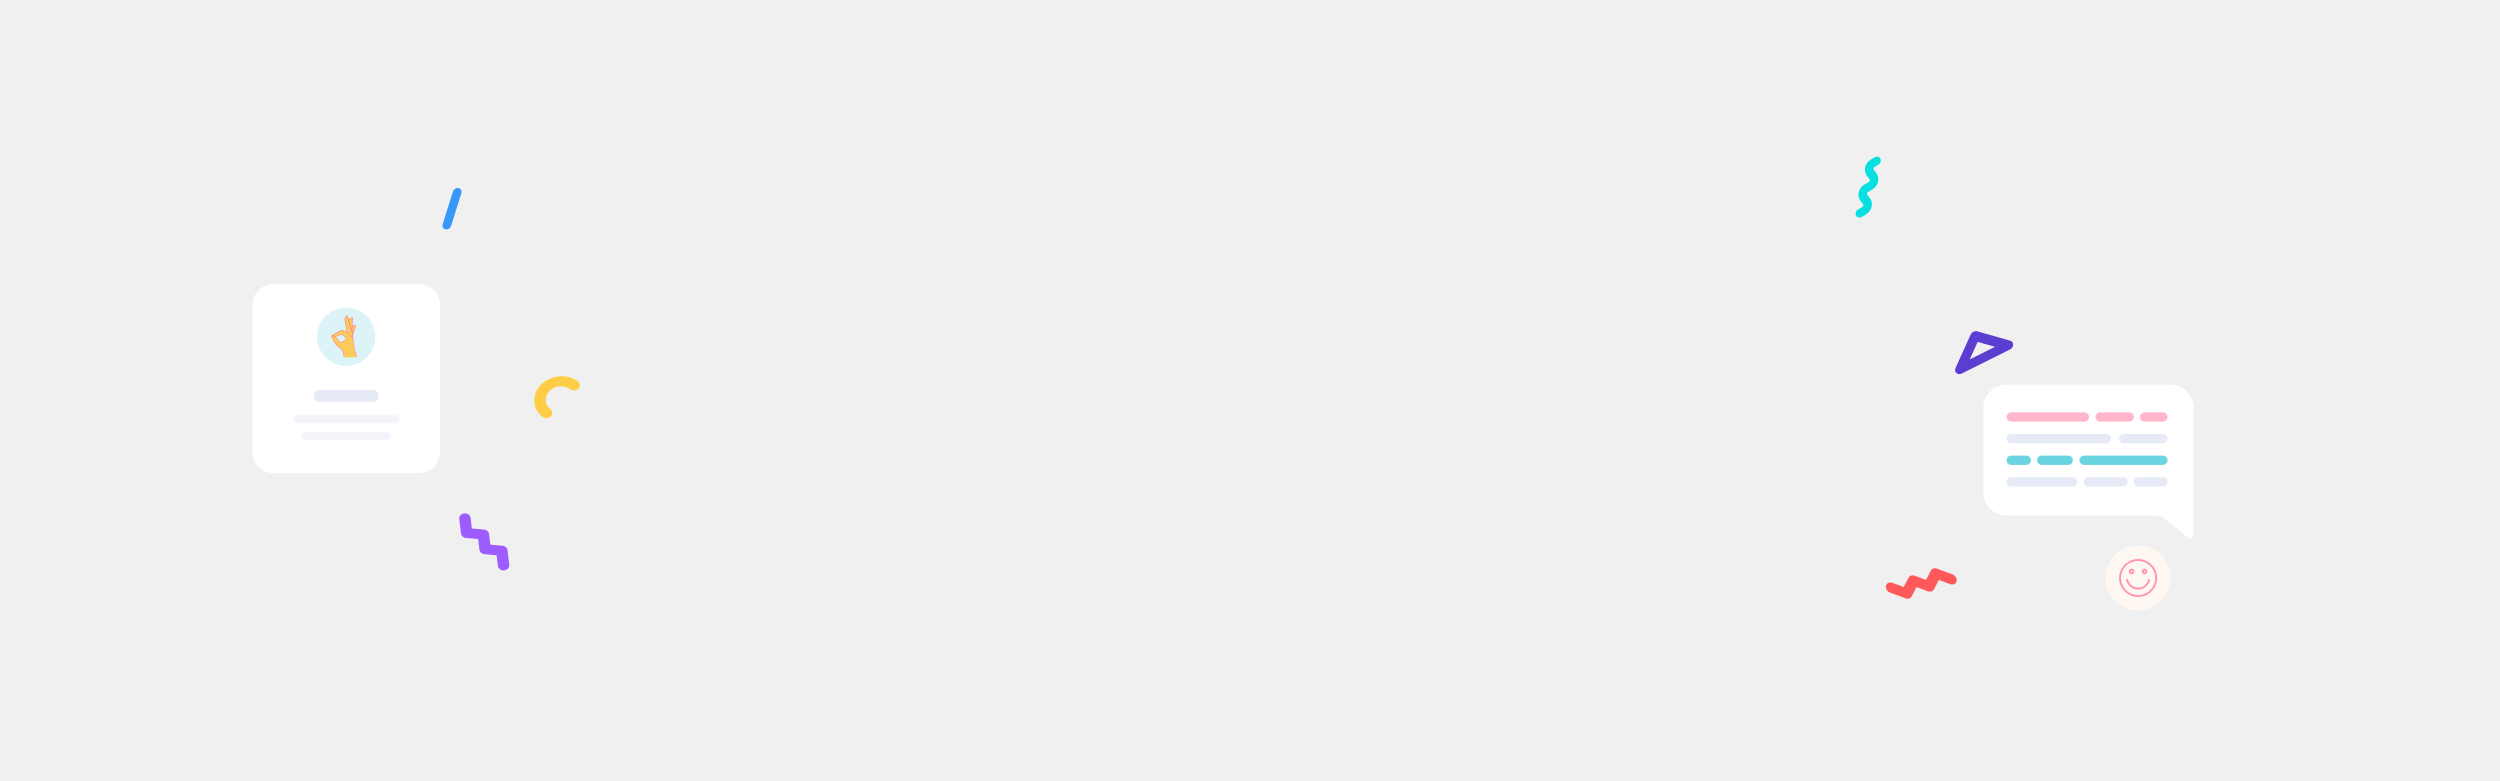
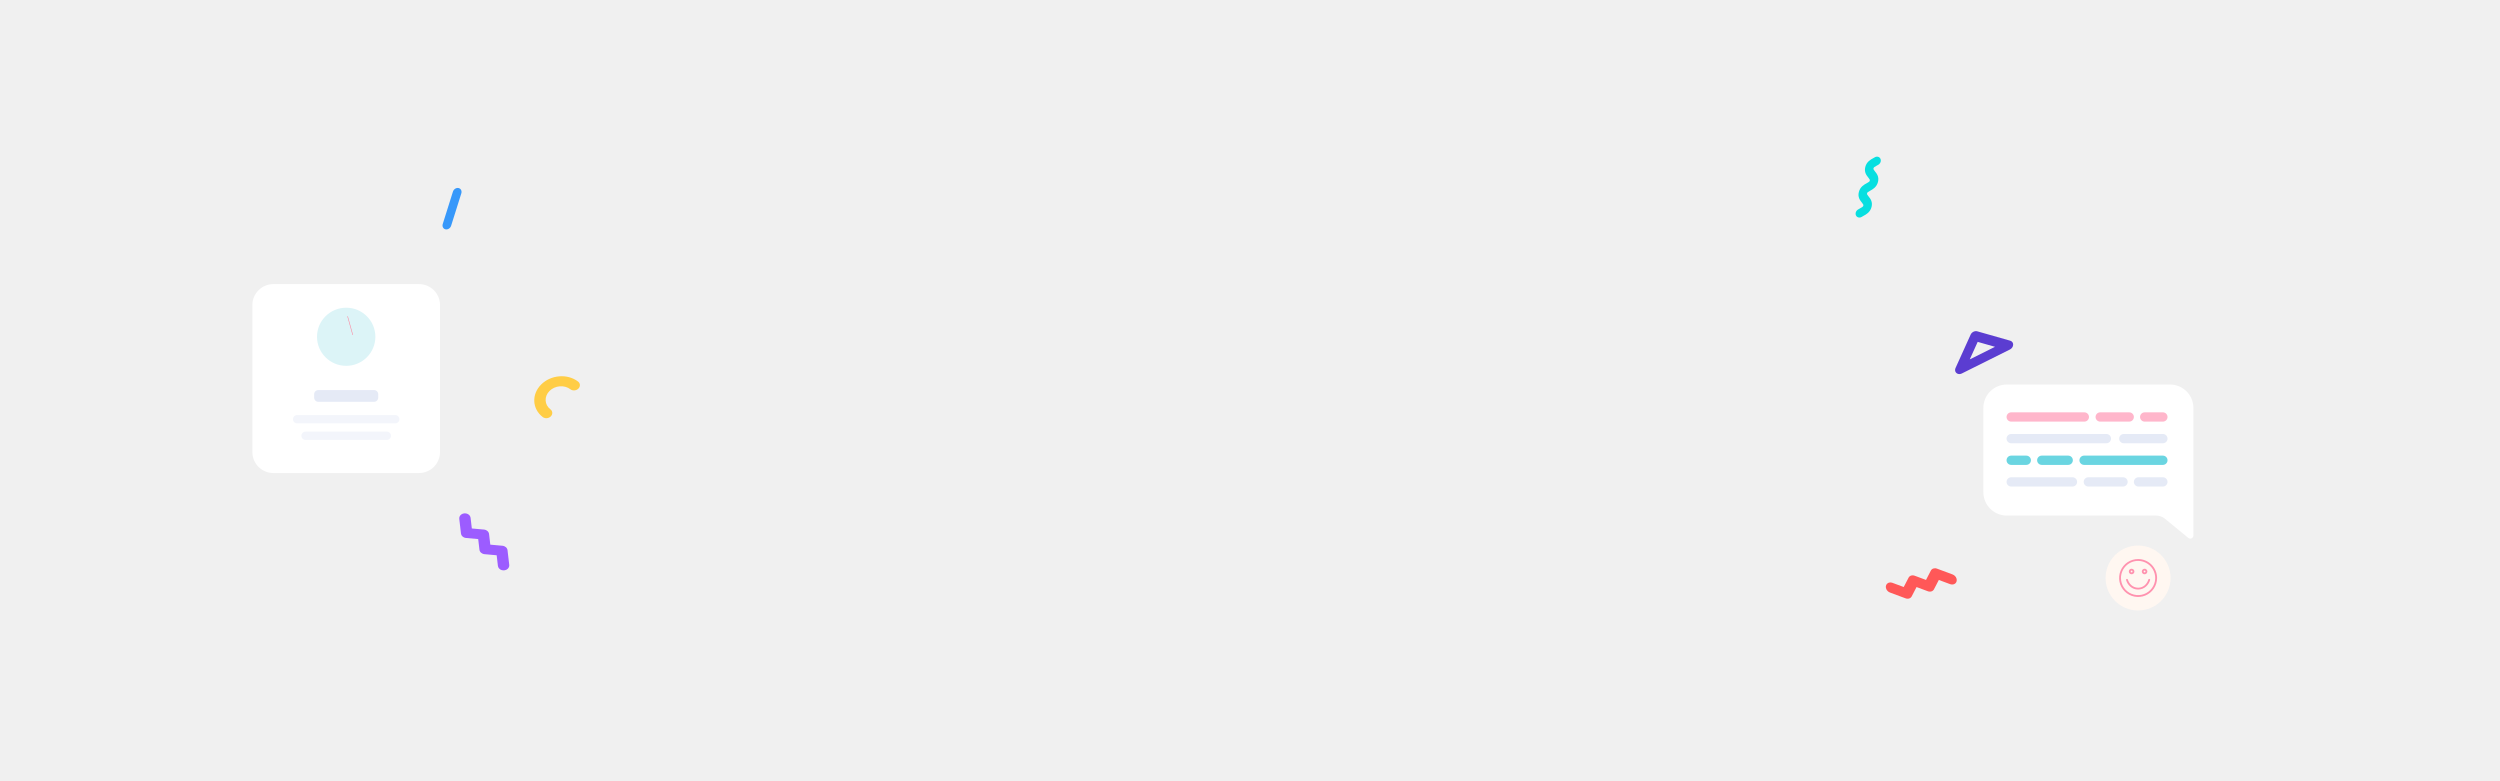
<svg xmlns="http://www.w3.org/2000/svg" width="1892" height="591" viewBox="0 0 1892 591" fill="none">
  <path d="M1406.69 164.62C1405.42 164.418 1404.48 163.426 1404.33 162.115C1404.17 160.804 1404.83 159.438 1405.99 158.667C1406.65 158.231 1407.31 157.871 1407.9 157.553C1409.65 156.602 1409.99 156.32 1410.16 155.662C1410.33 155.003 1410.16 154.641 1409.01 153.231C1407.72 151.642 1405.77 149.241 1406.79 145.285C1407.8 141.33 1410.79 139.711 1412.77 138.639C1414.52 137.688 1414.86 137.405 1415.03 136.747C1415.2 136.089 1415.03 135.725 1413.88 134.312C1412.59 132.723 1410.64 130.321 1411.65 126.366C1412.67 122.411 1415.66 120.79 1417.64 119.718C1418.04 119.499 1418.42 119.292 1418.76 119.086C1420.35 118.101 1422.28 118.541 1423.07 120.068C1423.86 121.596 1423.21 123.633 1421.62 124.618C1421.11 124.935 1420.62 125.2 1420.14 125.459C1418.39 126.41 1418.05 126.692 1417.88 127.354C1417.71 128.015 1417.88 128.376 1419.02 129.789C1420.32 131.378 1422.27 133.78 1421.25 137.735C1420.23 141.69 1417.25 143.309 1415.27 144.382C1413.52 145.333 1413.18 145.616 1413.01 146.274C1412.84 146.931 1413.01 147.295 1414.16 148.705C1415.45 150.293 1417.4 152.695 1416.38 156.649C1415.37 160.604 1412.38 162.224 1410.4 163.297C1409.91 163.564 1409.44 163.817 1409.06 164.068C1408.34 164.55 1407.49 164.747 1406.69 164.62Z" fill="#07DFE0" />
  <path d="M1427.6 445.923C1426.91 444.462 1427.09 442.871 1428.07 441.837C1429.06 440.802 1430.66 440.507 1432.2 441.08L1440.74 444.26L1444.41 437.191C1445.23 435.628 1447.16 435.012 1449.05 435.714L1457.6 438.894L1461.27 431.825C1462.09 430.262 1464.02 429.645 1465.91 430.348L1477.7 434.735C1479.13 435.265 1480.27 436.455 1480.69 437.858C1481.12 439.26 1480.77 440.661 1479.77 441.534C1478.77 442.406 1477.28 442.617 1475.85 442.087L1467.31 438.909L1463.63 445.979C1462.81 447.542 1460.88 448.159 1458.99 447.456L1450.44 444.277L1446.77 451.345C1445.96 452.908 1444.02 453.525 1442.13 452.822L1430.34 448.433C1429.15 447.986 1428.14 447.064 1427.6 445.923Z" fill="#FF5858" />
  <path d="M1481.8 282.947C1479.92 282.386 1479.09 280.389 1479.96 278.47L1491.37 253.258C1492.24 251.325 1494.5 250.198 1496.41 250.742L1521.34 257.84C1522.74 258.238 1523.62 259.451 1523.56 260.912C1523.51 262.373 1522.53 263.795 1521.09 264.515L1484.75 282.63C1483.79 283.108 1482.73 283.222 1481.8 282.947ZM1496.71 258.732L1490.71 271.988L1509.82 262.464L1496.71 258.732Z" fill="#5B3DD1" />
  <path d="M384.146 430.564C382.969 431.594 381.222 431.939 379.656 431.45C378.09 430.962 376.984 429.726 376.814 428.276L375.874 420.225L366.689 419.399C364.657 419.216 363.051 417.808 362.842 416.026L361.9 407.972L352.714 407.145C350.682 406.963 349.076 405.554 348.867 403.772L347.566 392.658C347.409 391.315 348.081 390.001 349.328 389.21C350.576 388.42 352.21 388.273 353.614 388.825C355.019 389.377 355.981 390.544 356.139 391.887L357.085 399.944L366.274 400.774C368.306 400.957 369.912 402.365 370.121 404.146L371.063 412.2L380.248 413.026C382.28 413.209 383.887 414.617 384.095 416.399L385.392 427.51C385.522 428.641 385.065 429.763 384.146 430.564Z" fill="#9C5CFF" />
  <path d="M437.738 294.097C436.968 294.871 435.896 295.359 434.756 295.453C433.616 295.547 432.502 295.238 431.66 294.596C427.101 291.118 420.025 291.699 415.857 295.894C411.689 300.088 412.006 306.307 416.565 309.784C418.319 311.122 418.441 313.513 416.838 315.127C415.234 316.74 412.513 316.963 410.76 315.626C402.693 309.474 402.132 298.471 409.507 291.05C416.881 283.63 429.399 282.602 437.466 288.754C438.308 289.396 438.81 290.32 438.861 291.322C438.912 292.324 438.508 293.322 437.738 294.097Z" fill="#FFCD45" />
  <path d="M337.174 173.57C336.332 173.394 335.637 172.868 335.242 172.107C334.848 171.345 334.786 170.411 335.07 169.509L342.774 145.041C343.365 143.164 345.265 141.938 347.018 142.303C348.771 142.668 349.713 144.485 349.122 146.362L341.418 170.83C341.135 171.732 340.528 172.527 339.732 173.041C338.936 173.555 338.016 173.745 337.174 173.57Z" fill="#3798FA" />
  <path d="M1618.11 462C1631.69 462 1642.7 451.002 1642.7 437.435C1642.7 423.868 1631.69 412.87 1618.11 412.87C1604.53 412.87 1593.52 423.868 1593.52 437.435C1593.52 451.002 1604.53 462 1618.11 462Z" fill="#FFF7F1" />
  <path d="M1656.15 407.14L1638.42 392.564C1636.49 390.998 1634.08 390.155 1631.59 390.182H1518.73C1514.03 390.182 1509.52 388.316 1506.19 384.994C1502.87 381.673 1501 377.168 1501 372.471V308.711C1501 304.014 1502.87 299.509 1506.19 296.187C1509.52 292.866 1514.03 291 1518.73 291H1642.24C1646.94 291 1651.45 292.866 1654.78 296.187C1658.11 299.509 1659.97 304.014 1659.97 308.711V405.236C1659.97 405.679 1659.85 406.114 1659.62 406.491C1659.38 406.868 1659.05 407.172 1658.65 407.37C1658.26 407.568 1657.81 407.651 1657.37 407.61C1656.93 407.57 1656.51 407.407 1656.15 407.14V407.14Z" fill="white" />
  <path d="M1577.43 312.058H1522.08C1520.14 312.058 1518.57 313.629 1518.57 315.565V315.574C1518.57 317.511 1520.14 319.081 1522.08 319.081H1577.43C1579.37 319.081 1580.94 317.511 1580.94 315.574V315.565C1580.94 313.629 1579.37 312.058 1577.43 312.058Z" fill="#FFB6CB" />
  <path d="M1611.4 312.058H1589.43C1587.49 312.058 1585.92 313.629 1585.92 315.565V315.574C1585.92 317.511 1587.49 319.081 1589.43 319.081H1611.4C1613.34 319.081 1614.91 317.511 1614.91 315.574V315.565C1614.91 313.629 1613.34 312.058 1611.4 312.058Z" fill="#FFB6CB" />
  <path d="M1636.87 312.058H1623.1C1621.16 312.058 1619.59 313.629 1619.59 315.565V315.574C1619.59 317.511 1621.16 319.081 1623.1 319.081H1636.87C1638.81 319.081 1640.38 317.511 1640.38 315.574V315.565C1640.38 313.629 1638.81 312.058 1636.87 312.058Z" fill="#FFB6CB" />
  <path d="M1594.11 328.441H1522.08C1520.14 328.441 1518.57 330.011 1518.57 331.948V331.957C1518.57 333.894 1520.14 335.464 1522.08 335.464H1594.11C1596.05 335.464 1597.62 333.894 1597.62 331.957V331.948C1597.62 330.011 1596.05 328.441 1594.11 328.441Z" fill="#E5EAF6" />
  <path d="M1636.87 328.441H1607.29C1605.35 328.441 1603.78 330.011 1603.78 331.948V331.957C1603.78 333.894 1605.35 335.464 1607.29 335.464H1636.87C1638.81 335.464 1640.38 333.894 1640.38 331.957V331.948C1640.38 330.011 1638.81 328.441 1636.87 328.441Z" fill="#E5EAF6" />
  <path d="M1577.23 351.837H1636.87C1638.81 351.837 1640.38 350.267 1640.38 348.331V348.322C1640.38 346.385 1638.81 344.815 1636.87 344.815H1577.23C1575.29 344.815 1573.72 346.385 1573.72 348.322V348.331C1573.72 350.267 1575.29 351.837 1577.23 351.837Z" fill="#6AD5E1" />
  <path d="M1545.2 351.837H1565.22C1567.16 351.837 1568.73 350.267 1568.73 348.331V348.322C1568.73 346.385 1567.16 344.815 1565.22 344.815H1545.2C1543.27 344.815 1541.69 346.385 1541.69 348.322V348.331C1541.69 350.267 1543.27 351.837 1545.2 351.837Z" fill="#6AD5E1" />
  <path d="M1522.07 351.837H1533.5C1535.44 351.837 1537.01 350.267 1537.01 348.331V348.322C1537.01 346.385 1535.44 344.815 1533.5 344.815H1522.07C1520.14 344.815 1518.56 346.385 1518.56 348.322V348.331C1518.56 350.267 1520.14 351.837 1522.07 351.837Z" fill="#6AD5E1" />
  <path d="M1568.45 361.198H1522.08C1520.14 361.198 1518.57 362.768 1518.57 364.704V364.713C1518.57 366.65 1520.14 368.22 1522.08 368.22H1568.45C1570.39 368.22 1571.96 366.65 1571.96 364.713V364.704C1571.96 362.768 1570.39 361.198 1568.45 361.198Z" fill="#E5EAF6" />
  <path d="M1606.71 361.198H1580.45C1578.51 361.198 1576.94 362.768 1576.94 364.704V364.713C1576.94 366.65 1578.51 368.22 1580.45 368.22H1606.71C1608.65 368.22 1610.22 366.65 1610.22 364.713V364.704C1610.22 362.768 1608.65 361.198 1606.71 361.198Z" fill="#E5EAF6" />
  <path d="M1636.87 361.198H1618.42C1616.48 361.198 1614.91 362.768 1614.91 364.704V364.713C1614.91 366.65 1616.48 368.22 1618.42 368.22H1636.87C1638.81 368.22 1640.38 366.65 1640.38 364.713V364.704C1640.38 362.768 1638.81 361.198 1636.87 361.198Z" fill="#E5EAF6" />
  <path d="M1618.11 424.488C1620.67 424.488 1623.18 425.247 1625.31 426.67C1627.44 428.093 1629.1 430.115 1630.08 432.48C1631.07 434.846 1631.32 437.449 1630.82 439.961C1630.32 442.472 1629.09 444.779 1627.27 446.589C1625.46 448.4 1623.15 449.633 1620.64 450.133C1618.12 450.632 1615.52 450.376 1613.15 449.396C1610.78 448.416 1608.76 446.757 1607.33 444.628C1605.91 442.498 1605.15 439.995 1605.15 437.435C1605.14 435.734 1605.48 434.049 1606.13 432.477C1606.78 430.906 1607.73 429.477 1608.94 428.275C1610.14 427.072 1611.57 426.119 1613.15 425.469C1614.72 424.819 1616.41 424.486 1618.11 424.488V424.488ZM1618.11 423.08C1615.27 423.08 1612.49 423.922 1610.12 425.499C1607.76 427.077 1605.92 429.318 1604.83 431.941C1603.74 434.564 1603.46 437.451 1604.01 440.235C1604.57 443.02 1605.94 445.578 1607.95 447.585C1609.96 449.593 1612.52 450.96 1615.31 451.514C1618.09 452.068 1620.98 451.783 1623.61 450.697C1626.23 449.61 1628.48 447.77 1630.06 445.41C1631.64 443.049 1632.48 440.274 1632.48 437.435C1632.48 433.629 1630.96 429.981 1628.27 427.29C1625.57 424.599 1621.92 423.085 1618.11 423.08V423.08Z" fill="#FF92AF" />
  <path d="M1613.21 431.803C1613.39 431.803 1613.57 431.876 1613.7 432.008C1613.83 432.139 1613.91 432.317 1613.91 432.502C1613.91 432.688 1613.83 432.866 1613.7 432.997C1613.57 433.128 1613.39 433.202 1613.21 433.202C1613.02 433.202 1612.84 433.128 1612.71 432.997C1612.58 432.866 1612.51 432.688 1612.51 432.502C1612.51 432.317 1612.58 432.139 1612.71 432.008C1612.84 431.876 1613.02 431.803 1613.21 431.803V431.803ZM1613.21 430.403C1612.79 430.403 1612.38 430.527 1612.04 430.757C1611.69 430.988 1611.42 431.316 1611.26 431.699C1611.11 432.083 1611.06 432.505 1611.15 432.912C1611.23 433.319 1611.43 433.693 1611.72 433.986C1612.01 434.28 1612.39 434.48 1612.8 434.561C1613.2 434.642 1613.63 434.6 1614.01 434.441C1614.39 434.282 1614.72 434.013 1614.95 433.668C1615.18 433.323 1615.31 432.917 1615.31 432.502C1615.3 431.951 1615.07 431.425 1614.68 431.038C1614.29 430.65 1613.76 430.432 1613.21 430.43V430.403Z" fill="#FF92AF" />
  <path d="M1609.63 438.125C1609.53 438.135 1609.43 438.166 1609.34 438.218C1609.25 438.27 1609.18 438.34 1609.12 438.425C1609.06 438.509 1609.02 438.606 1609.01 438.707C1608.99 438.808 1608.99 438.912 1609.02 439.011C1610.01 442.5 1613.22 446.202 1618.11 446.175C1622.99 446.149 1626.22 442.5 1627.2 439.011C1627.22 438.922 1627.23 438.829 1627.22 438.737C1627.21 438.646 1627.18 438.557 1627.13 438.476C1627.09 438.396 1627.03 438.325 1626.95 438.268C1626.88 438.21 1626.8 438.168 1626.71 438.143C1626.62 438.118 1626.53 438.111 1626.43 438.122C1626.34 438.133 1626.25 438.162 1626.17 438.207C1626.09 438.252 1626.02 438.313 1625.96 438.386C1625.91 438.458 1625.87 438.541 1625.84 438.63C1625.01 441.606 1622.29 444.829 1618.11 444.776C1613.92 444.723 1611.21 441.606 1610.38 438.63C1610.33 438.471 1610.24 438.331 1610.1 438.237C1609.96 438.143 1609.8 438.1 1609.63 438.117V438.125Z" fill="#FF92AF" />
  <path d="M1623.01 431.803C1622.83 431.803 1622.65 431.876 1622.52 432.008C1622.39 432.139 1622.31 432.317 1622.31 432.502C1622.31 432.688 1622.39 432.866 1622.52 432.997C1622.65 433.128 1622.83 433.202 1623.01 433.202C1623.2 433.202 1623.38 433.128 1623.51 432.997C1623.64 432.866 1623.71 432.688 1623.71 432.502C1623.71 432.317 1623.64 432.139 1623.51 432.008C1623.38 431.876 1623.2 431.803 1623.01 431.803V431.803ZM1623.01 430.403C1623.43 430.403 1623.83 430.527 1624.18 430.757C1624.52 430.988 1624.79 431.316 1624.95 431.699C1625.11 432.083 1625.15 432.505 1625.07 432.912C1624.99 433.319 1624.79 433.693 1624.5 433.986C1624.2 434.28 1623.83 434.48 1623.42 434.561C1623.01 434.642 1622.59 434.6 1622.21 434.441C1621.82 434.282 1621.5 434.013 1621.26 433.668C1621.03 433.323 1620.91 432.917 1620.91 432.502C1620.92 431.951 1621.15 431.425 1621.54 431.038C1621.93 430.65 1622.46 430.432 1623.01 430.43V430.403Z" fill="#FF92AF" />
  <path d="M317.076 215H206.924C198.129 215 191 222.101 191 230.86V342.14C191 350.899 198.129 358 206.924 358H317.076C325.871 358 333 350.899 333 342.14V230.86C333 222.101 325.871 215 317.076 215Z" fill="white" />
  <path d="M292.745 326.653H231.247C229.506 326.653 228.094 328.059 228.094 329.793V329.801C228.094 331.536 229.506 332.941 231.247 332.941H292.745C294.486 332.941 295.898 331.536 295.898 329.801V329.793C295.898 328.059 294.486 326.653 292.745 326.653Z" fill="#F3F5FB" />
  <path d="M283.063 295.195H240.929C239.174 295.195 237.752 296.612 237.752 298.359V300.936C237.752 302.684 239.174 304.1 240.929 304.1H283.063C284.817 304.1 286.24 302.684 286.24 300.936V298.359C286.24 296.612 284.817 295.195 283.063 295.195Z" fill="#E5EAF6" />
  <path d="M299.115 314.108H224.878C223.137 314.108 221.725 315.514 221.725 317.248V317.256C221.725 318.991 223.137 320.396 224.878 320.396H299.115C300.856 320.396 302.267 318.991 302.267 317.256V317.248C302.267 315.514 300.856 314.108 299.115 314.108Z" fill="#F3F5FB" />
  <path d="M261.996 276.869C274.194 276.869 284.082 267.021 284.082 254.872C284.082 242.723 274.194 232.874 261.996 232.874C249.798 232.874 239.91 242.723 239.91 254.872C239.91 267.021 249.798 276.869 261.996 276.869Z" fill="#DCF4F7" />
-   <path d="M269.544 268.63L268.174 264.467C268.039 261.996 267.7 259.54 267.163 257.124V257.124C267.163 256.331 267.06 254.134 266.956 253.484C266.961 253.447 266.961 253.41 266.956 253.373C267.545 251.478 269.114 246.878 269.241 246.72C269.369 246.561 269.146 246.085 268.771 246.085C267.867 246.286 267.055 246.78 266.462 247.489C266.63 244.071 267.028 241.042 267.028 240.883C267.028 240.725 266.94 240.17 266.63 240.17C265.458 240.676 264.516 241.597 263.986 242.755L263.039 239.337C263.039 239.147 262.896 238.877 262.681 238.877C261.224 238.877 260.969 241.629 260.969 242.2C260.969 242.461 261.351 244.642 261.765 246.958L261.829 247.291L261.972 248.084L262.227 249.479L262.434 250.455C262.529 250.946 262.617 251.39 262.697 251.763V251.906C261.549 251.038 260.326 250.274 259.042 249.622C258.684 249.622 252.354 252.794 251.407 253.983C251.215 253.983 250.531 254.205 250.531 254.435C250.531 254.665 253.827 260.541 254.44 261.097C255.053 261.652 258.946 264.871 258.946 264.871C259.114 265.585 260.38 269.629 260.348 270.327H269.902L269.544 268.63ZM266.462 247.513C266.462 247.996 266.415 249.892 266.399 250.843C266.383 249.717 266.415 248.583 266.462 247.513ZM261.908 256.767C261.908 256.894 258.477 259.4 257.927 259.4C257.378 259.4 254.599 255.173 253.23 254.523C254.567 254.816 258.286 252.937 258.445 252.937C258.604 252.937 261.415 254.919 261.55 255.046C261.747 255.601 261.868 256.18 261.908 256.767V256.767Z" fill="#FCCB5B" />
  <path d="M263.039 239.337C263.039 239.535 266.869 252.818 266.964 253.484" stroke="#FF7F9A" stroke-width="0.4" stroke-miterlimit="10" />
-   <path d="M251.462 253.975C251.773 254.118 253.158 254.515 253.325 254.57" stroke="#FF7F9A" stroke-width="0.4" stroke-miterlimit="10" />
-   <path d="M269.918 270.319L269.56 268.63C269.023 267.27 268.566 265.88 268.19 264.467C268.19 263.888 267.697 256.148 266.001 254.459C263.896 252.591 261.585 250.965 259.114 249.614C258.755 249.614 252.426 252.786 251.478 253.975C251.287 253.975 250.603 254.197 250.603 254.427C250.603 254.657 253.899 260.533 254.512 261.089C255.125 261.644 259.018 264.863 259.018 264.863C259.185 265.577 260.451 269.621 260.42 270.319M269.544 268.63C269.007 267.27 268.55 265.88 268.174 264.467L269.544 268.63ZM253.198 254.523C254.536 254.816 258.254 252.937 258.413 252.937C258.572 252.937 261.383 254.919 261.518 255.046C261.723 255.589 261.855 256.157 261.908 256.735C261.908 256.862 258.477 259.368 257.927 259.368C257.378 259.368 254.568 255.173 253.198 254.523Z" stroke="#FF7F9A" stroke-width="0.4" stroke-miterlimit="10" />
-   <path d="M262.752 251.89C262.195 249.321 260.969 242.667 260.969 242.2C260.969 241.732 261.224 238.877 262.681 238.877C262.896 238.877 263.023 239.147 263.039 239.337C263.055 239.527 266.869 252.818 266.964 253.484C267.06 254.15 267.163 256.315 267.171 257.124" stroke="#FF7F9A" stroke-width="0.4" stroke-miterlimit="10" />
-   <path d="M263.986 242.755C264.511 241.583 265.457 240.65 266.638 240.138C266.948 240.138 267.036 240.614 267.036 240.852C266.612 244.348 266.407 247.868 266.423 251.39" stroke="#FF7F9A" stroke-width="0.4" stroke-miterlimit="10" />
-   <path d="M266.463 247.457C267.056 246.748 267.868 246.255 268.772 246.053C269.146 246.053 269.401 246.45 269.242 246.688C269.082 246.926 267.546 251.446 266.941 253.381" stroke="#FF7F9A" stroke-width="0.4" stroke-miterlimit="10" />
</svg>
